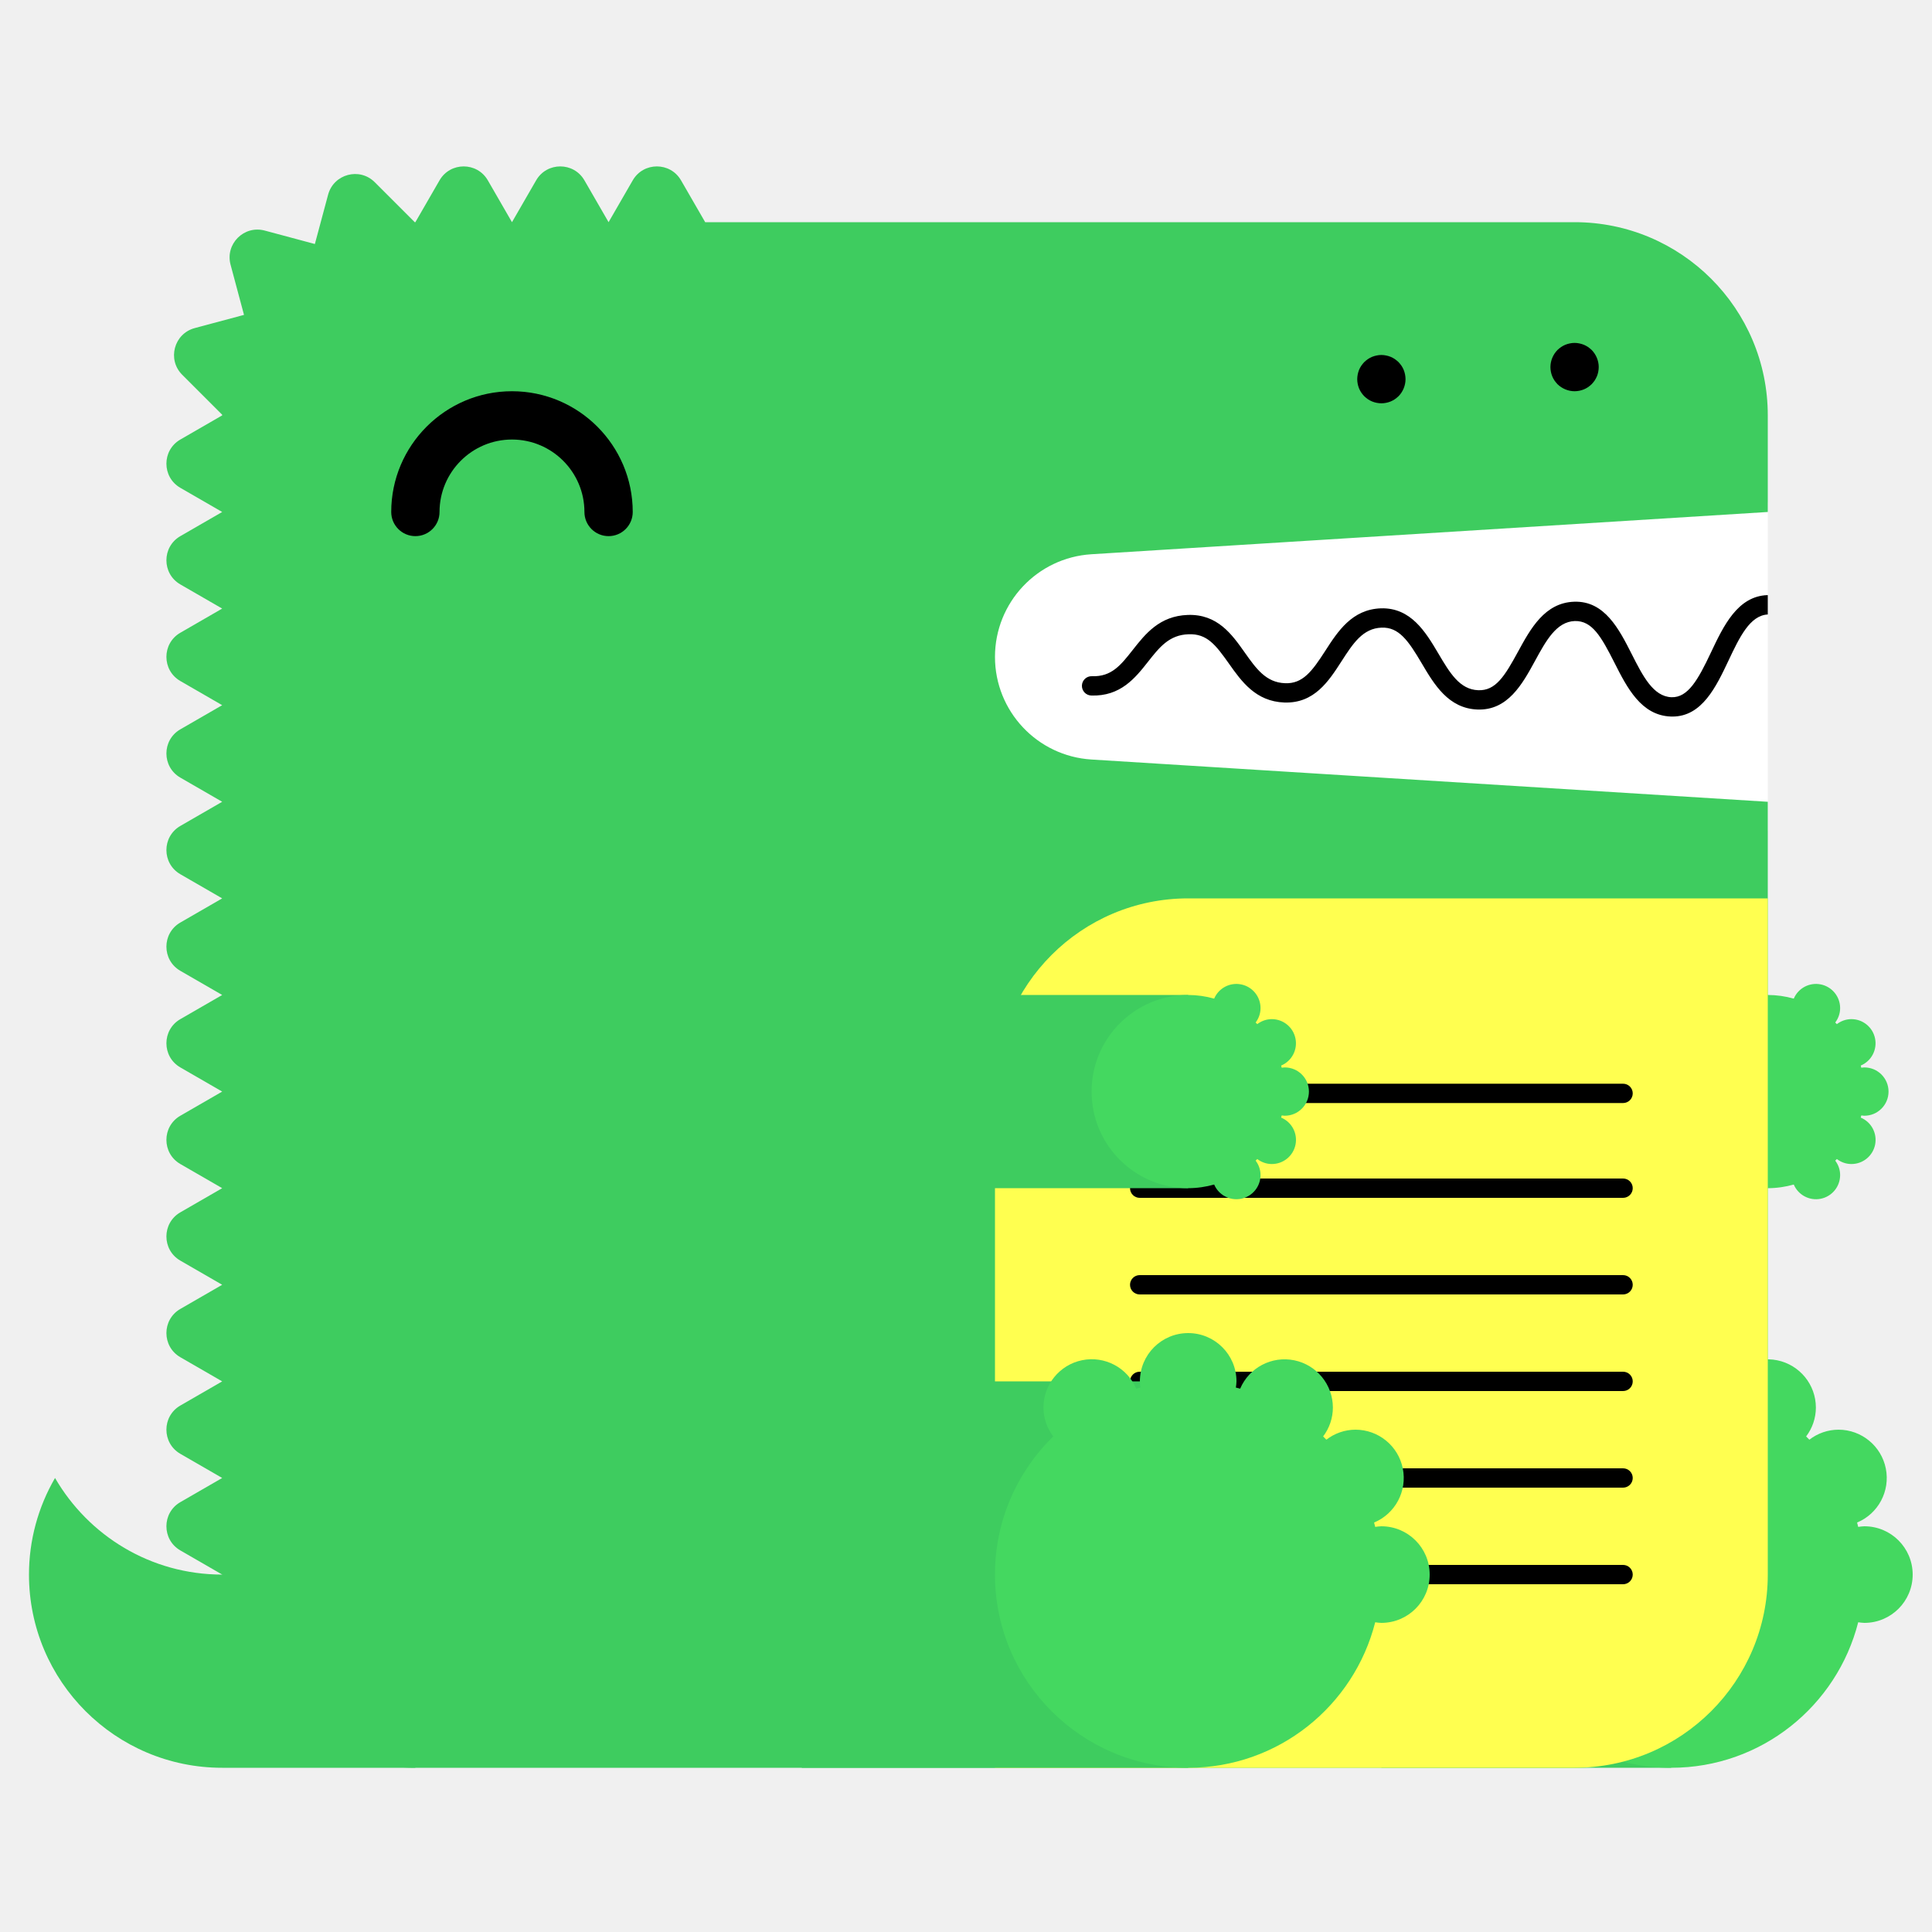
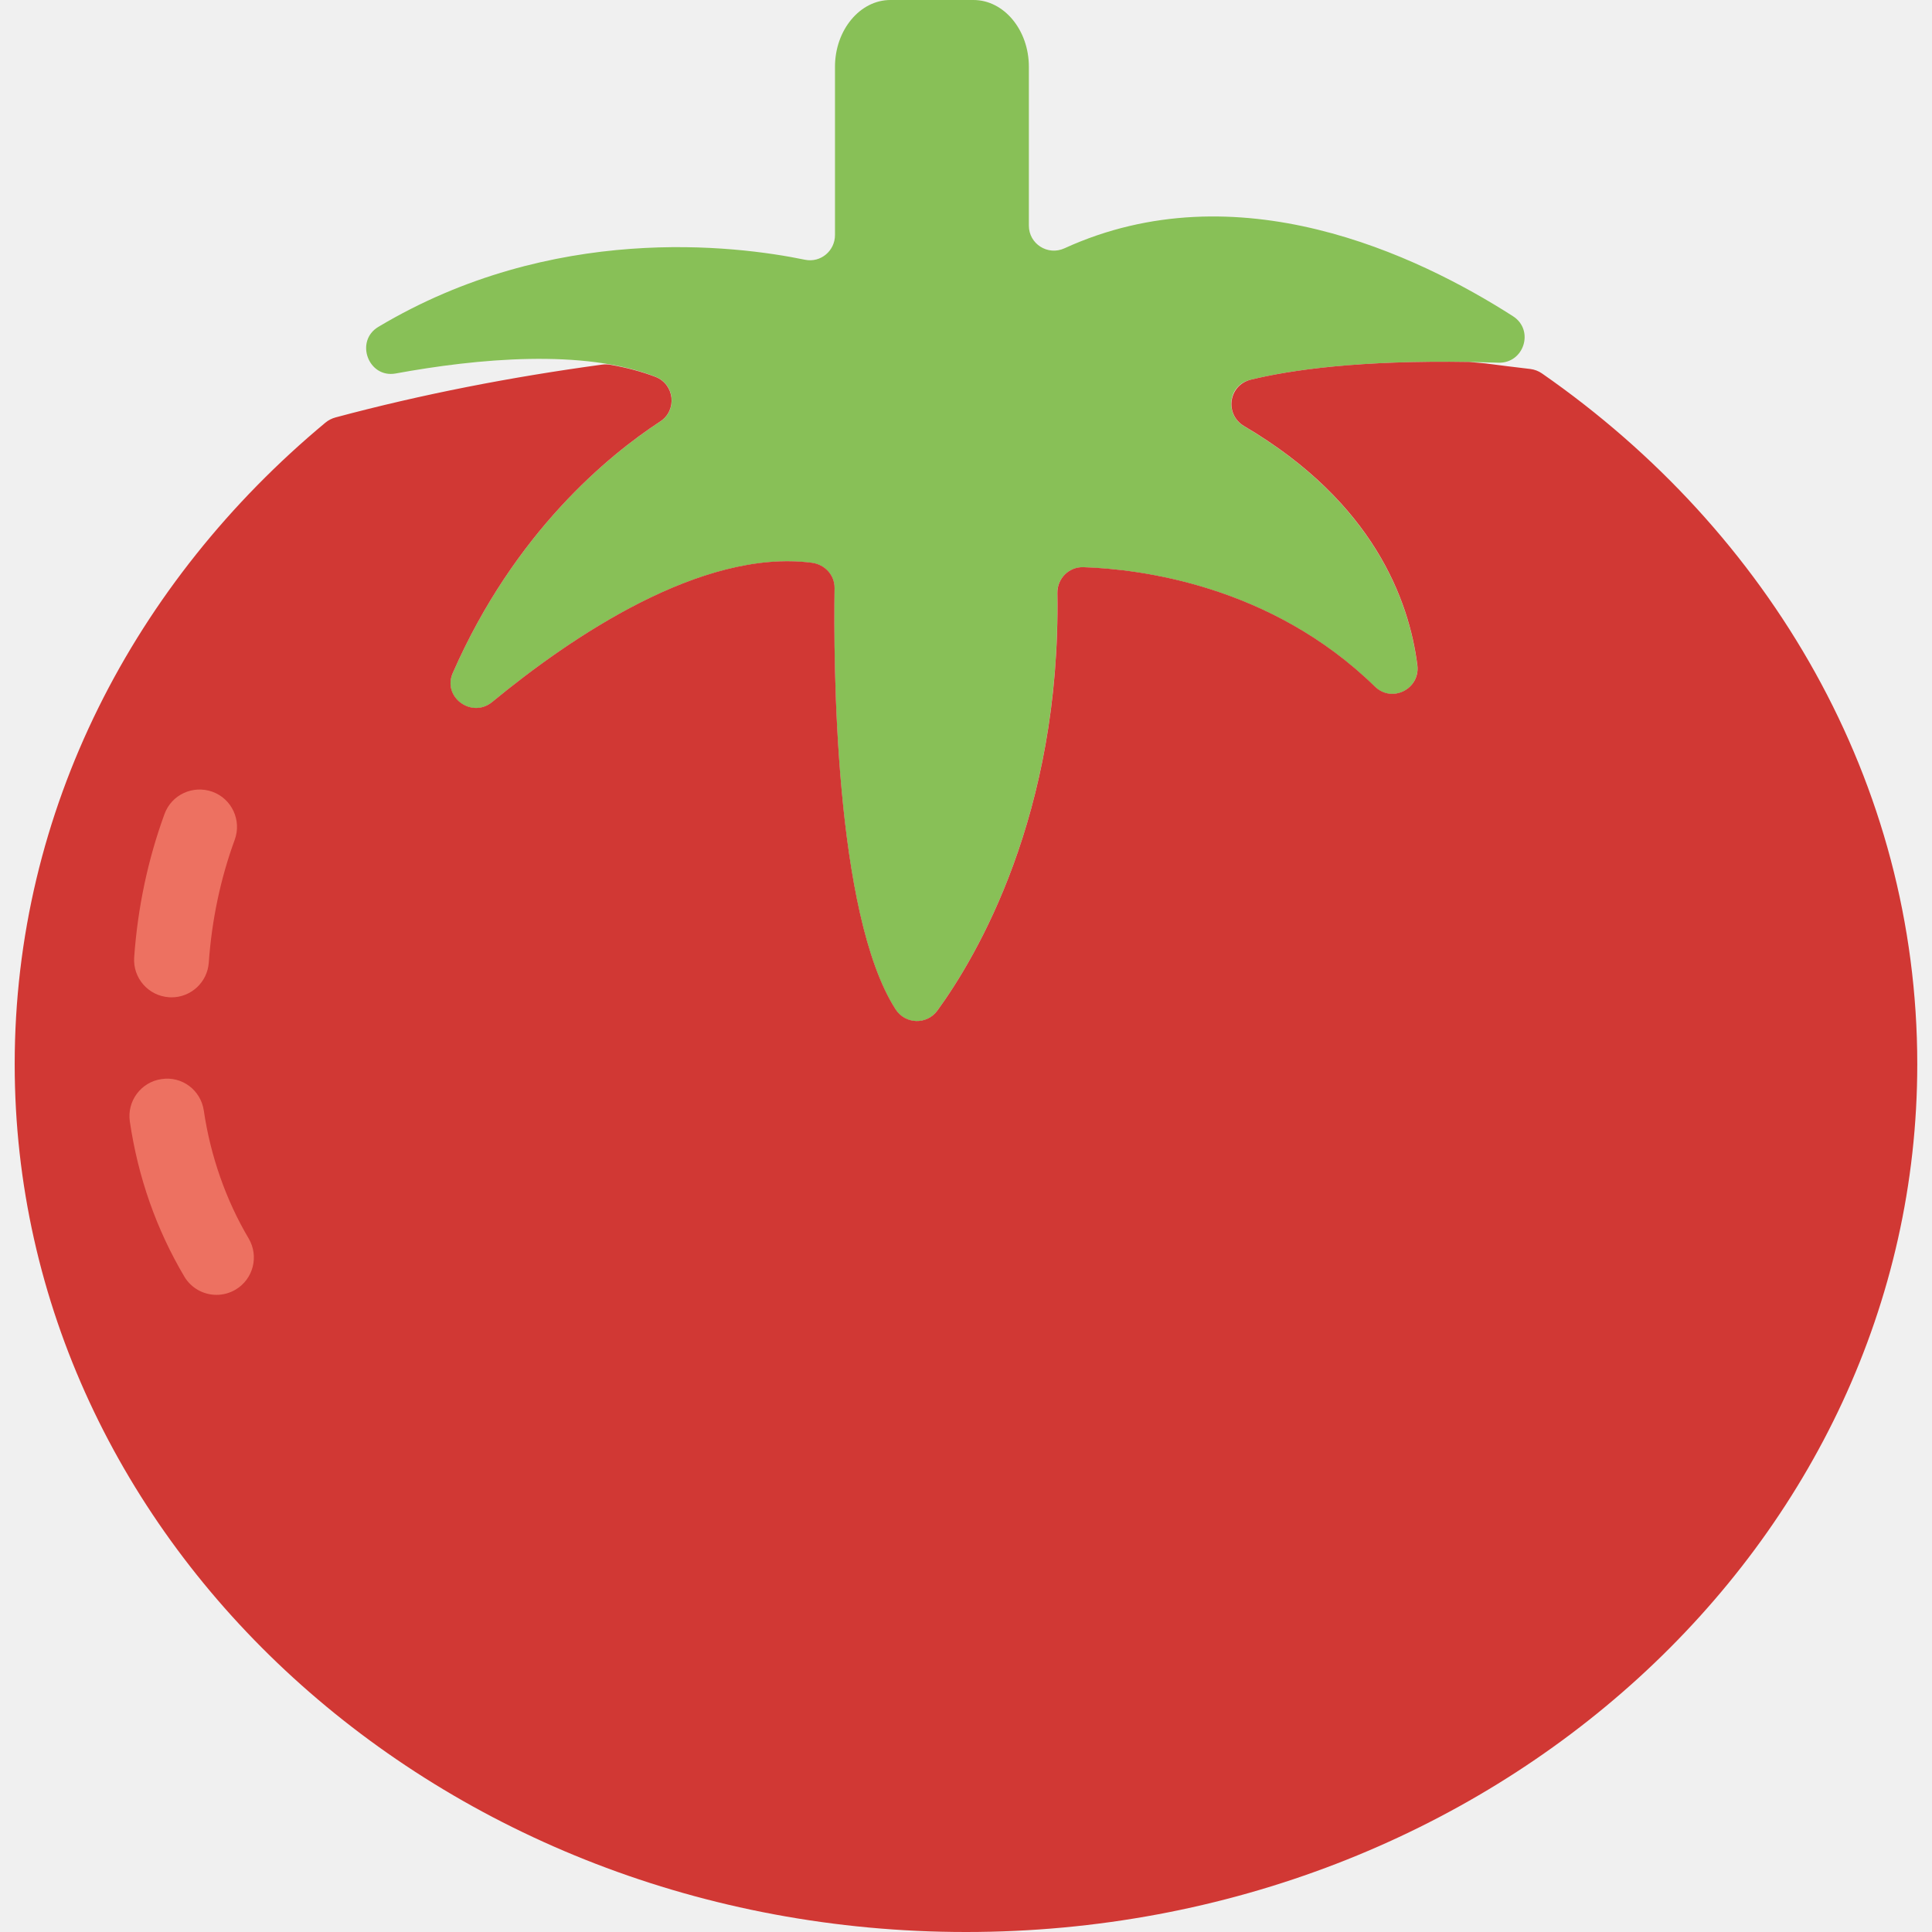
- <svg xmlns="http://www.w3.org/2000/svg" width="200" height="200" viewBox="0 0 200 200">
-   <g fill="none" fill-rule="evenodd">
-     <path fill="#FFF" d="M99 52h84v34H99z" />
-     <path d="M23 163c-7.398 0-13.843-4.027-17.303-10A19.886 19.886 0 0 0 3 163c0 11.046 8.954 20 20 20h20v-20H23z" fill="#3ECC5F" />
-     <path d="M112.98 57.376L183 53V43c0-11.046-8.954-20-20-20H73l-2.5-4.33c-1.112-1.925-3.889-1.925-5 0L63 23l-2.5-4.33c-1.111-1.925-3.889-1.925-5 0L53 23l-2.5-4.33c-1.111-1.925-3.889-1.925-5 0L43 23c-.022 0-.042.003-.065.003l-4.142-4.141c-1.57-1.571-4.252-.853-4.828 1.294l-1.369 5.104-5.192-1.392c-2.148-.575-4.111 1.389-3.535 3.536l1.39 5.193-5.102 1.367c-2.148.576-2.867 3.259-1.296 4.83l4.142 4.142c0 .021-.003.042-.003.064l-4.33 2.5c-1.925 1.111-1.925 3.889 0 5L23 53l-4.33 2.5c-1.925 1.111-1.925 3.889 0 5L23 63l-4.33 2.5c-1.925 1.111-1.925 3.889 0 5L23 73l-4.33 2.5c-1.925 1.111-1.925 3.889 0 5L23 83l-4.33 2.5c-1.925 1.111-1.925 3.889 0 5L23 93l-4.33 2.5c-1.925 1.111-1.925 3.889 0 5L23 103l-4.33 2.5c-1.925 1.111-1.925 3.889 0 5L23 113l-4.33 2.5c-1.925 1.111-1.925 3.889 0 5L23 123l-4.33 2.5c-1.925 1.111-1.925 3.889 0 5L23 133l-4.33 2.5c-1.925 1.111-1.925 3.889 0 5L23 143l-4.33 2.5c-1.925 1.111-1.925 3.889 0 5L23 153l-4.33 2.5c-1.925 1.111-1.925 3.889 0 5L23 163c0 11.046 8.954 20 20 20h120c11.046 0 20-8.954 20-20V83l-70.02-4.376A10.645 10.645 0 0 1 103 68c0-5.621 4.37-10.273 9.98-10.624" fill="#3ECC5F" />
-     <path fill="#3ECC5F" d="M143 183h30v-40h-30z" />
-     <path d="M193 158c-.219 0-.428.037-.639.064-.038-.15-.074-.301-.116-.451A5 5 0 0 0 190.32 148a4.96 4.96 0 0 0-3.016 1.036 26.531 26.531 0 0 0-.335-.336 4.955 4.955 0 0 0 1.011-2.987 5 5 0 0 0-9.599-1.959c-.148-.042-.297-.077-.445-.115.027-.211.064-.42.064-.639a5 5 0 0 0-5-5 5 5 0 0 0-5 5c0 .219.037.428.064.639-.148.038-.297.073-.445.115a4.998 4.998 0 0 0-9.599 1.959c0 1.125.384 2.151 1.011 2.987-3.717 3.632-6.031 8.693-6.031 14.3 0 11.046 8.954 20 20 20 9.339 0 17.16-6.41 19.361-15.064.211.027.42.064.639.064a5 5 0 0 0 5-5 5 5 0 0 0-5-5" fill="#44D860" />
-     <path fill="#3ECC5F" d="M153 123h30v-20h-30z" />
-     <path d="M193 115.5a2.5 2.5 0 1 0 0-5c-.109 0-.214.019-.319.032-.02-.075-.037-.15-.058-.225a2.501 2.501 0 0 0-.963-4.807c-.569 0-1.088.197-1.508.518a6.653 6.653 0 0 0-.168-.168c.314-.417.506-.931.506-1.494a2.5 2.5 0 0 0-4.8-.979A9.987 9.987 0 0 0 183 103c-5.522 0-10 4.478-10 10s4.478 10 10 10c.934 0 1.833-.138 2.69-.377a2.5 2.5 0 0 0 4.8-.979c0-.563-.192-1.077-.506-1.494.057-.055.113-.111.168-.168.42.321.939.518 1.508.518a2.5 2.5 0 0 0 .963-4.807c.021-.074.038-.15.058-.225.105.013.21.032.319.032" fill="#44D860" />
-     <path d="M63 55.5a2.5 2.5 0 0 1-2.5-2.5c0-4.136-3.364-7.5-7.5-7.5s-7.5 3.364-7.5 7.5a2.5 2.5 0 1 1-5 0c0-6.893 5.607-12.5 12.5-12.5S65.5 46.107 65.5 53a2.5 2.5 0 0 1-2.5 2.5" fill="#000" />
-     <path d="M103 183h60c11.046 0 20-8.954 20-20V93h-60c-11.046 0-20 8.954-20 20v70z" fill="#FFFF50" />
-     <path d="M168.02 124h-50.04a1 1 0 1 1 0-2h50.04a1 1 0 1 1 0 2m0 20h-50.04a1 1 0 1 1 0-2h50.04a1 1 0 1 1 0 2m0 20h-50.04a1 1 0 1 1 0-2h50.04a1 1 0 1 1 0 2m0-49.814h-50.04a1 1 0 1 1 0-2h50.04a1 1 0 1 1 0 2m0 19.814h-50.04a1 1 0 1 1 0-2h50.04a1 1 0 1 1 0 2m0 20h-50.04a1 1 0 1 1 0-2h50.04a1 1 0 1 1 0 2M183 61.611c-.012 0-.022-.006-.034-.005-3.09.105-4.552 3.196-5.842 5.923-1.346 2.85-2.387 4.703-4.093 4.647-1.889-.068-2.969-2.202-4.113-4.46-1.314-2.594-2.814-5.536-5.963-5.426-3.046.104-4.513 2.794-5.807 5.167-1.377 2.528-2.314 4.065-4.121 3.994-1.927-.07-2.951-1.805-4.136-3.813-1.321-2.236-2.848-4.75-5.936-4.664-2.994.103-4.465 2.385-5.763 4.4-1.373 2.13-2.335 3.428-4.165 3.351-1.973-.07-2.992-1.51-4.171-3.177-1.324-1.873-2.816-3.993-5.895-3.89-2.928.1-4.399 1.97-5.696 3.618-1.232 1.564-2.194 2.802-4.229 2.724a1 1 0 0 0-.072 2c3.017.101 4.545-1.8 5.872-3.487 1.177-1.496 2.193-2.787 4.193-2.855 1.926-.082 2.829 1.115 4.195 3.045 1.297 1.834 2.769 3.914 5.731 4.021 3.103.104 4.596-2.215 5.918-4.267 1.182-1.834 2.202-3.417 4.15-3.484 1.793-.067 2.769 1.35 4.145 3.681 1.297 2.197 2.766 4.686 5.787 4.796 3.125.108 4.634-2.62 5.949-5.035 1.139-2.088 2.214-4.06 4.119-4.126 1.793-.042 2.728 1.595 4.111 4.33 1.292 2.553 2.757 5.445 5.825 5.556l.169.003c3.064 0 4.518-3.075 5.805-5.794 1.139-2.41 2.217-4.68 4.067-4.773v-2z" fill="#000" />
-     <path fill="#3ECC5F" d="M83 183h40v-40H83z" />
-     <path d="M143 158c-.219 0-.428.037-.639.064-.038-.15-.074-.301-.116-.451A5 5 0 0 0 140.32 148a4.96 4.96 0 0 0-3.016 1.036 26.531 26.531 0 0 0-.335-.336 4.955 4.955 0 0 0 1.011-2.987 5 5 0 0 0-9.599-1.959c-.148-.042-.297-.077-.445-.115.027-.211.064-.42.064-.639a5 5 0 0 0-5-5 5 5 0 0 0-5 5c0 .219.037.428.064.639-.148.038-.297.073-.445.115a4.998 4.998 0 0 0-9.599 1.959c0 1.125.384 2.151 1.011 2.987-3.717 3.632-6.031 8.693-6.031 14.3 0 11.046 8.954 20 20 20 9.339 0 17.16-6.41 19.361-15.064.211.027.42.064.639.064a5 5 0 0 0 5-5 5 5 0 0 0-5-5" fill="#44D860" />
-     <path fill="#3ECC5F" d="M83 123h40v-20H83z" />
-     <path d="M133 115.5a2.5 2.5 0 1 0 0-5c-.109 0-.214.019-.319.032-.02-.075-.037-.15-.058-.225a2.501 2.501 0 0 0-.963-4.807c-.569 0-1.088.197-1.508.518a6.653 6.653 0 0 0-.168-.168c.314-.417.506-.931.506-1.494a2.5 2.5 0 0 0-4.8-.979A9.987 9.987 0 0 0 123 103c-5.522 0-10 4.478-10 10s4.478 10 10 10c.934 0 1.833-.138 2.69-.377a2.5 2.5 0 0 0 4.8-.979c0-.563-.192-1.077-.506-1.494.057-.055.113-.111.168-.168.42.321.939.518 1.508.518a2.5 2.5 0 0 0 .963-4.807c.021-.074.038-.15.058-.225.105.013.21.032.319.032" fill="#44D860" />
-     <path d="M143 41.75c-.16 0-.33-.02-.49-.05a2.52 2.52 0 0 1-.47-.14c-.15-.06-.29-.14-.431-.23-.13-.09-.259-.2-.38-.31-.109-.12-.219-.24-.309-.38s-.17-.28-.231-.43a2.619 2.619 0 0 1-.189-.96c0-.16.02-.33.05-.49.03-.16.08-.31.139-.47.061-.15.141-.29.231-.43.09-.13.2-.26.309-.38.121-.11.25-.22.38-.31.141-.09.281-.17.431-.23.149-.06.31-.11.47-.14.32-.07.65-.07.98 0 .159.03.32.08.47.14.149.06.29.14.43.23.13.09.259.2.38.31.11.12.22.25.31.38.09.14.17.28.23.43.06.16.11.31.14.47.029.16.05.33.05.49 0 .66-.271 1.31-.73 1.77-.121.11-.25.22-.38.31-.14.09-.281.17-.43.23a2.565 2.565 0 0 1-.96.19m20-1.25c-.66 0-1.3-.27-1.771-.73a3.802 3.802 0 0 1-.309-.38c-.09-.14-.17-.28-.231-.43a2.619 2.619 0 0 1-.189-.96c0-.66.27-1.3.729-1.77.121-.11.25-.22.38-.31.141-.09.281-.17.431-.23.149-.06.31-.11.47-.14.32-.07.66-.07.98 0 .159.03.32.08.47.14.149.06.29.14.43.23.13.09.259.2.38.31.459.47.73 1.11.73 1.77 0 .16-.021.33-.05.49-.03.16-.08.32-.14.47-.07.15-.14.29-.23.43-.09.13-.2.26-.31.38-.121.11-.25.22-.38.31-.14.09-.281.17-.43.23a2.565 2.565 0 0 1-.96.19" fill="#000" />
+ <svg xmlns="http://www.w3.org/2000/svg" height="800px" width="800px" version="1.1" id="Capa_1" viewBox="0 0 51.679 51.679" xml:space="preserve">
+   <g>
+     <path style="fill:#88C057;" d="M40.47,8.458c-2.562-1.642-7.374-3.93-11.997-1.816c-0.445,0.204-0.952-0.117-0.952-0.607V1.786   C27.522,0.804,26.855,0,26.04,0h-2.223c-0.815,0-1.482,0.804-1.482,1.786v4.501c0,0.425-0.385,0.747-0.802,0.661   c-1.877-0.387-6.751-0.989-11.412,1.795c-0.638,0.381-0.268,1.381,0.464,1.247c2.17-0.397,5.026-0.67,6.956,0.092   c0.506,0.199,0.579,0.891,0.124,1.189c-1.371,0.895-3.9,2.953-5.557,6.737c-0.282,0.644,0.51,1.221,1.053,0.774   c2.117-1.744,5.6-4.107,8.554-3.726c0.348,0.045,0.612,0.329,0.607,0.68c-0.03,1.982-0.005,8.716,1.632,11.265   c0.258,0.402,0.836,0.422,1.117,0.035c1.043-1.433,3.304-5.233,3.211-11.167c-0.006-0.39,0.307-0.707,0.697-0.694   c1.49,0.048,5.008,0.469,7.798,3.194c0.457,0.447,1.214,0.061,1.134-0.573c-0.219-1.735-1.174-4.359-4.631-6.394   c-0.525-0.309-0.436-1.095,0.155-1.24c1.194-0.293,3.252-0.572,6.644-0.46C40.768,9.723,41.049,8.829,40.47,8.458z" />
+     <path style="fill:#D13834;" d="M41.248,9.99c-0.093-0.065-0.201-0.106-0.314-0.12c-0.4-0.049-0.801-0.095-1.201-0.149   c-0.143-0.014-0.287-0.025-0.429-0.039c-2.914-0.048-4.743,0.206-5.846,0.474c-0.599,0.146-0.707,0.931-0.175,1.244   c3.457,2.035,4.411,4.659,4.63,6.393c0.08,0.634-0.677,1.02-1.134,0.573c-2.79-2.724-6.308-3.145-7.798-3.194   c-0.39-0.013-0.704,0.304-0.697,0.694c0.092,5.934-2.168,9.734-3.211,11.167c-0.282,0.387-0.859,0.367-1.117-0.035   c-1.637-2.549-1.662-9.283-1.632-11.265c0.005-0.35-0.259-0.635-0.607-0.68c-2.954-0.382-6.437,1.982-8.554,3.726   c-0.543,0.447-1.335-0.13-1.053-0.774c1.655-3.779,4.18-5.836,5.552-6.733c0.457-0.299,0.381-0.994-0.128-1.19   c-0.371-0.143-0.776-0.249-1.203-0.324c-0.076-0.014-0.157-0.015-0.234-0.004c-2.425,0.33-4.807,0.791-7.119,1.411   c-0.102,0.027-0.197,0.076-0.278,0.144c-5.103,4.246-8.307,10.359-8.307,17.156c0,12.821,11.393,23.214,25.446,23.214   s25.446-10.393,25.446-23.214C51.286,20.928,47.348,14.23,41.248,9.99z" />
+     <path style="fill:#ED7161;" d="M5.791,34.636c-0.342,0-0.675-0.175-0.861-0.49C4.182,32.883,3.692,31.488,3.473,30   c-0.08-0.547,0.298-1.055,0.844-1.135c0.556-0.086,1.055,0.298,1.135,0.844c0.178,1.213,0.593,2.395,1.199,3.418   c0.281,0.475,0.125,1.089-0.351,1.37C6.14,34.591,5.964,34.636,5.791,34.636z" />
+     <path style="fill:#ED7161;" d="M4.588,26.678c-0.023,0-0.047-0.001-0.07-0.003c-0.552-0.038-0.967-0.516-0.929-1.066   c0.094-1.327,0.366-2.616,0.811-3.834c0.189-0.519,0.761-0.783,1.283-0.596c0.519,0.189,0.785,0.764,0.596,1.283   c-0.381,1.041-0.614,2.146-0.694,3.285C5.548,26.275,5.109,26.678,4.588,26.678z" />
  </g>
</svg>
